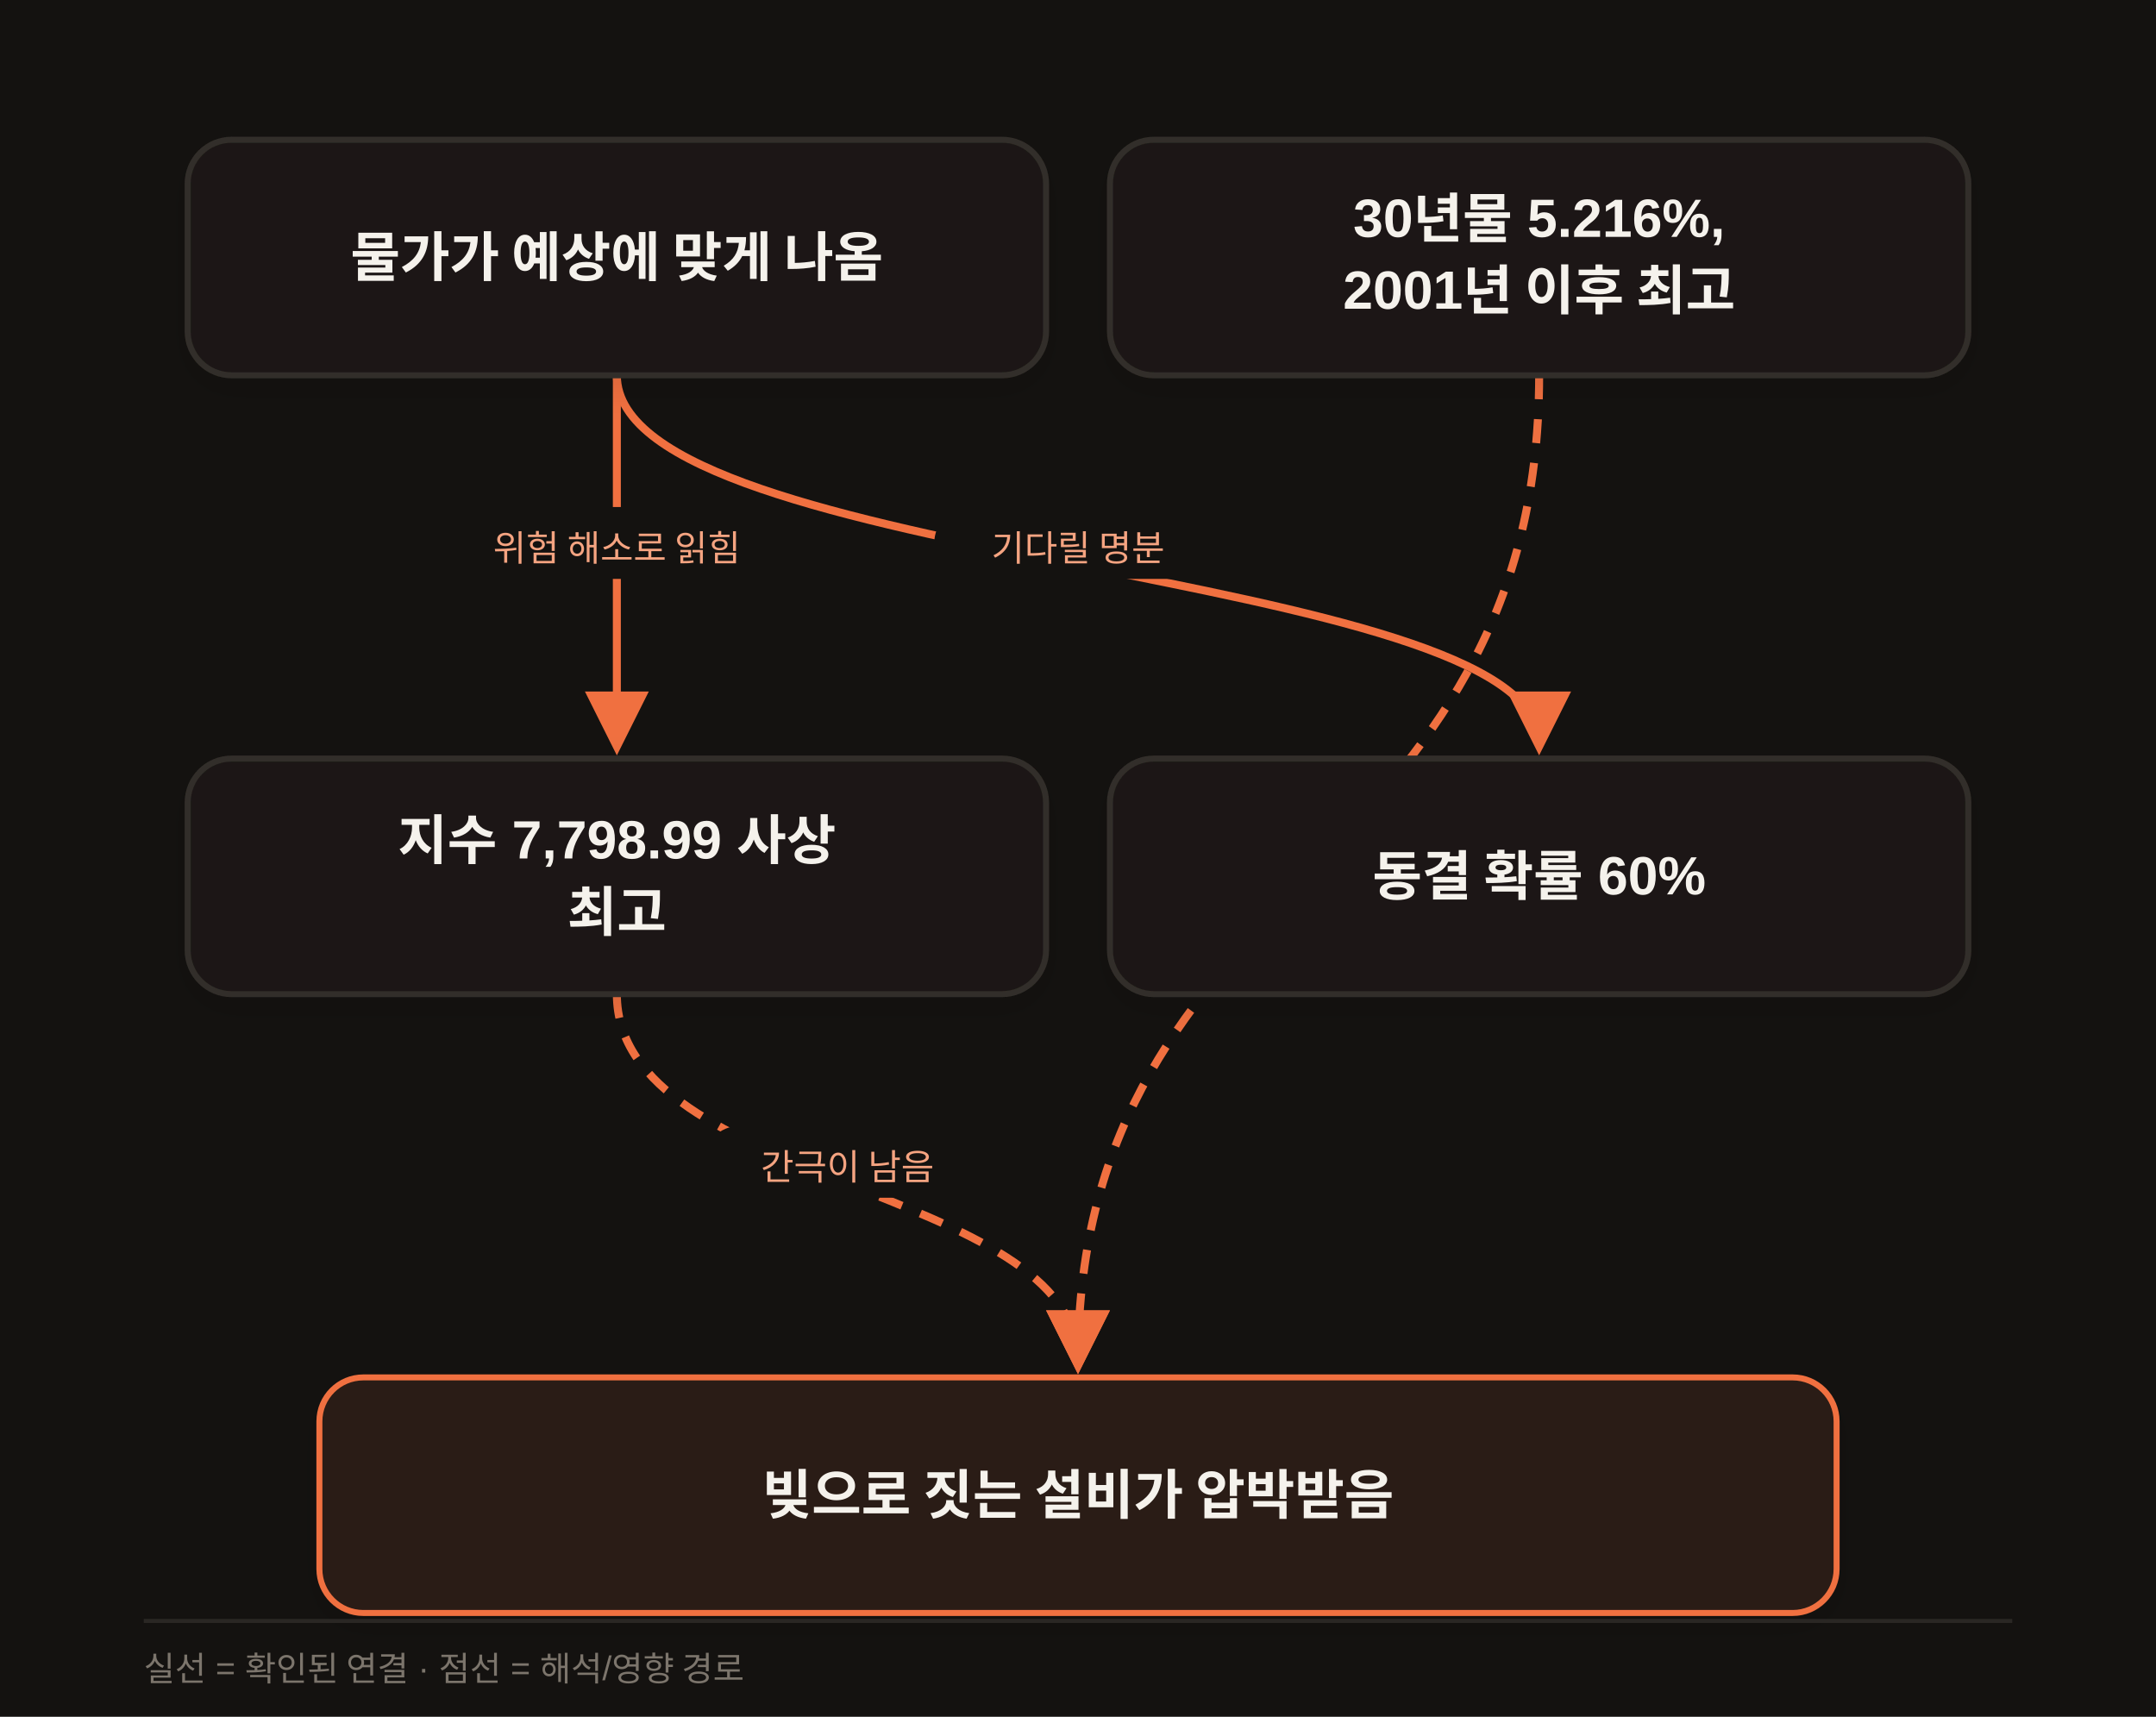
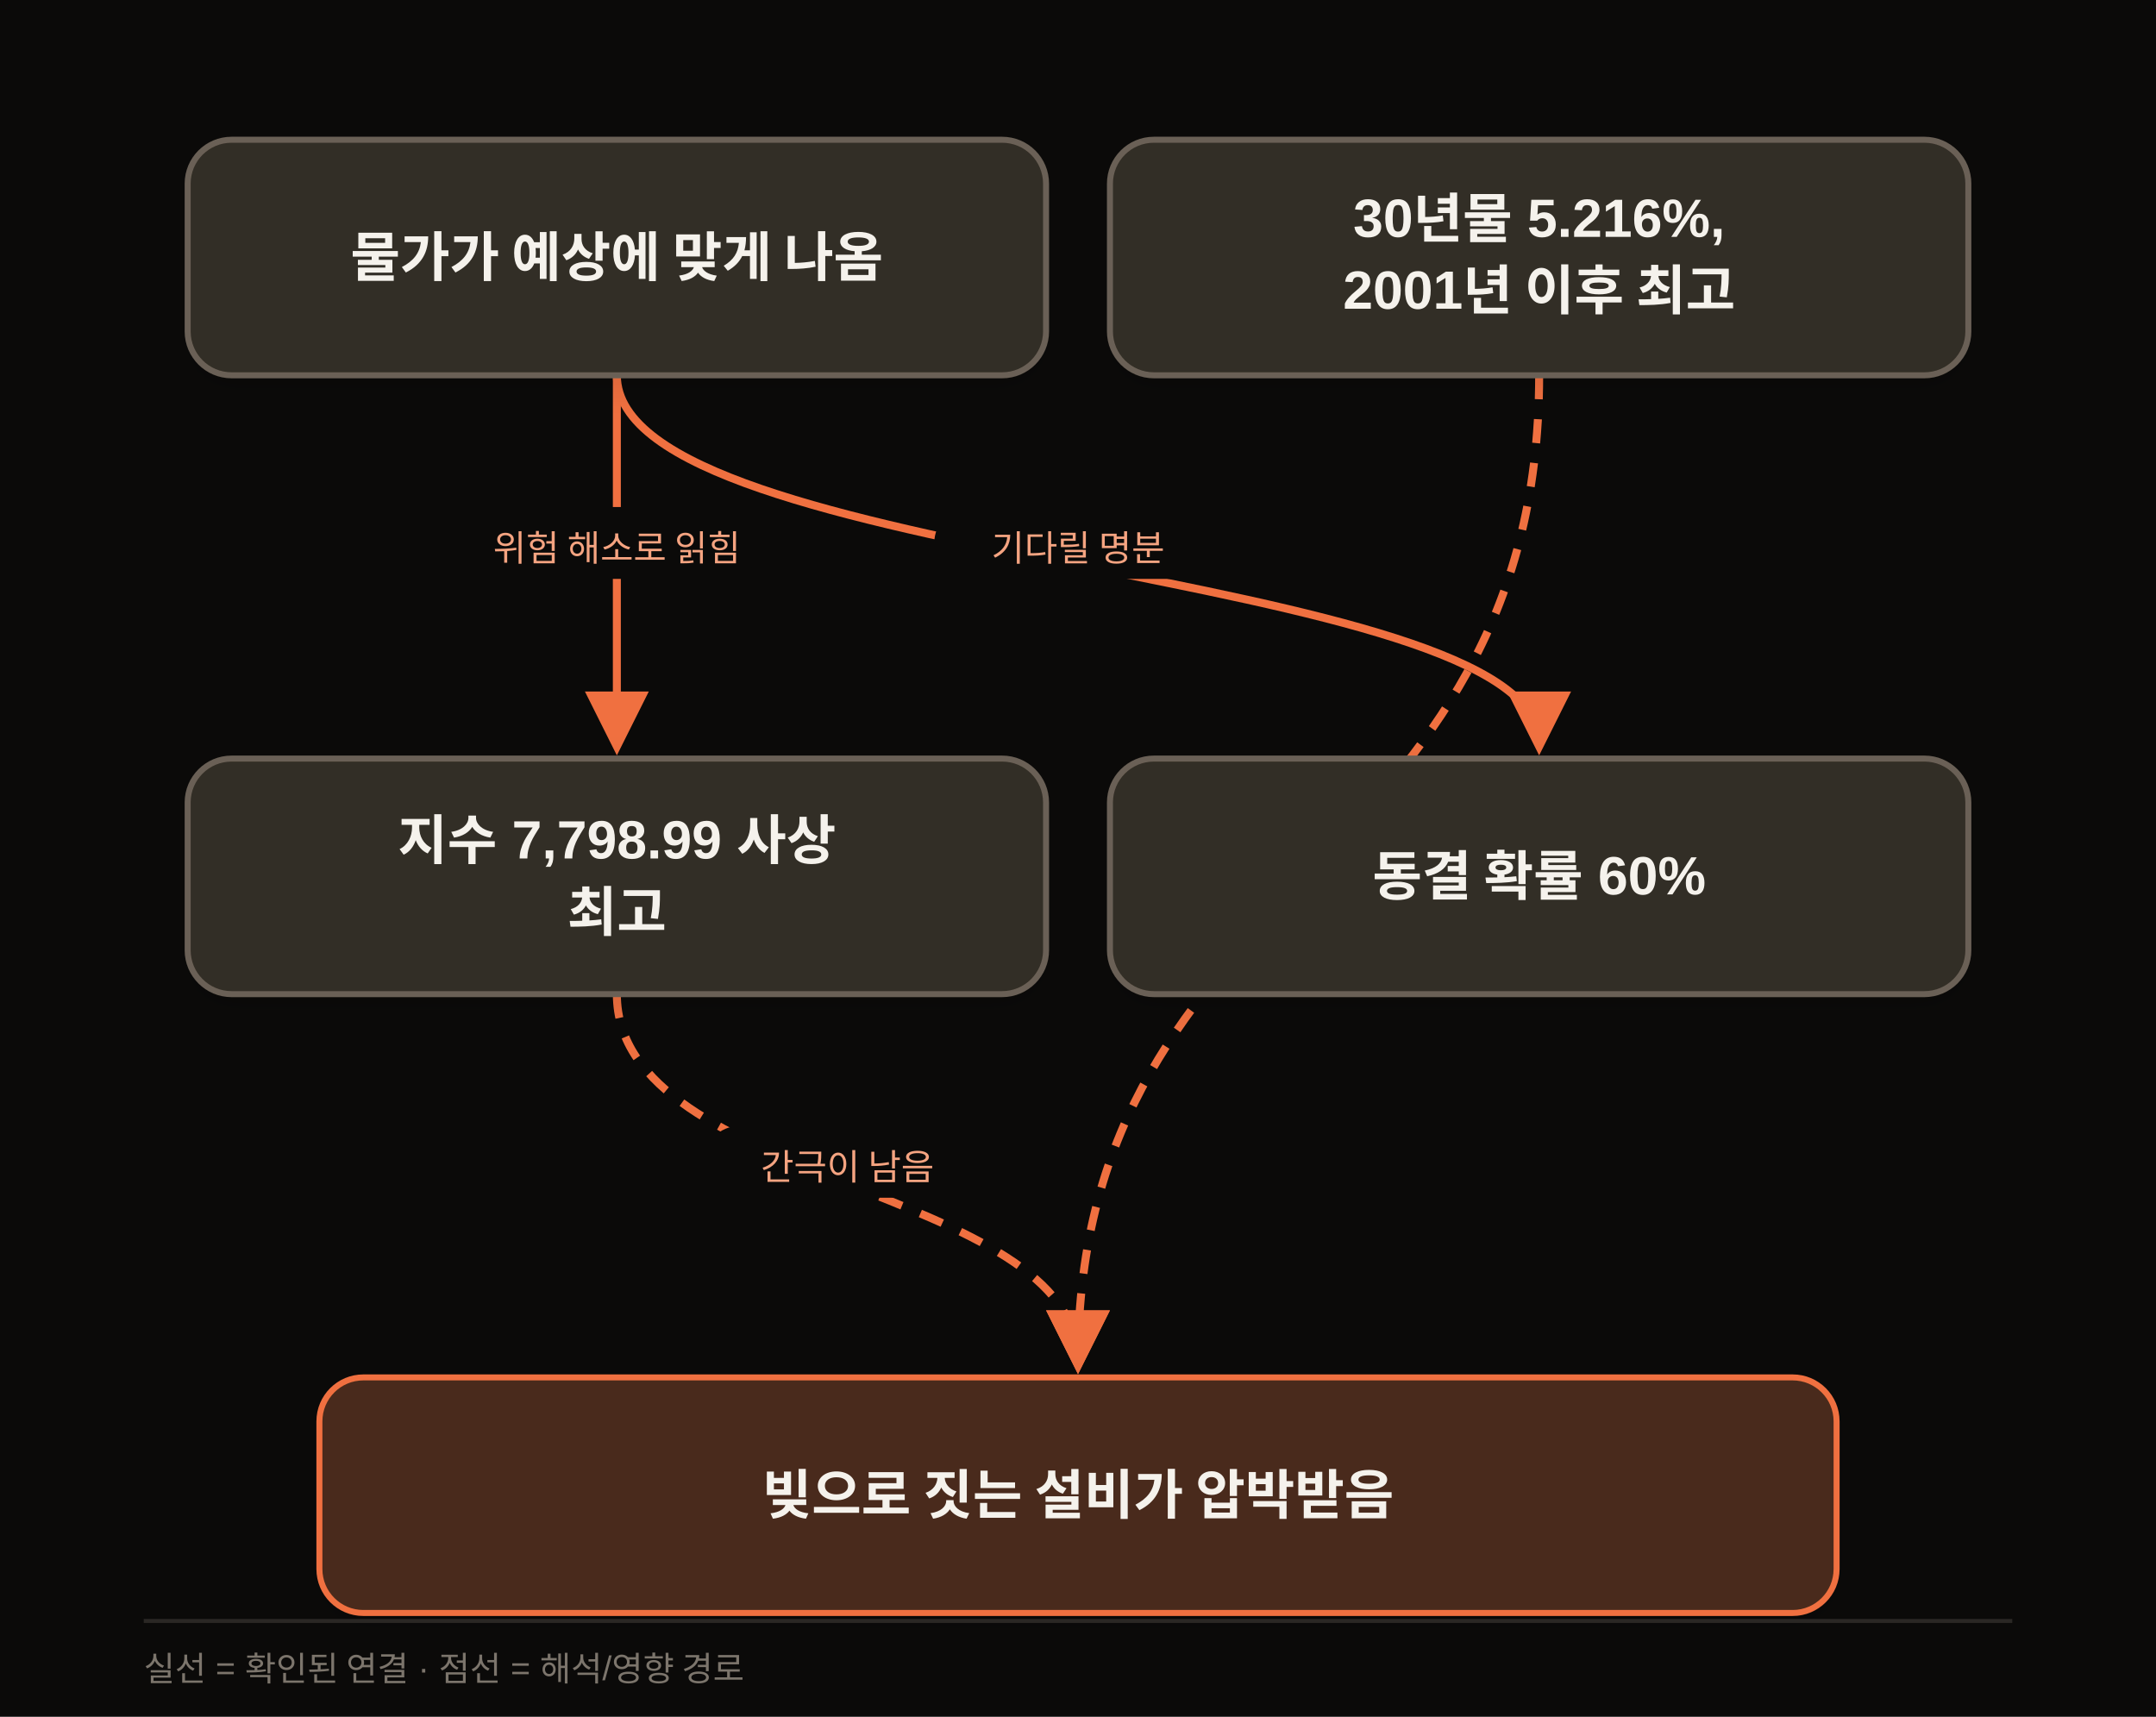
<svg xmlns="http://www.w3.org/2000/svg" width="1080" height="860" viewBox="0 0 1080 860" class="morning-diagram" data-motion-orientation="TB" data-motion-steps="5">
  <defs>
    <filter id="shadow" x="-20%" y="-20%" width="140%" height="160%">
      <feDropShadow dx="0" dy="6" stdDeviation="8" flood-color="#111111" flood-opacity=".09" />
    </filter>
    <marker id="arrow" viewBox="0 0 10 10" refX="8" refY="5" markerWidth="8" markerHeight="8" orient="auto-start-reverse">
      <path d="M 0 0 L 10 5 L 0 10 z" fill="#F07040" />
    </marker>
  </defs>
-   <rect width="1080" height="860" fill="#141210" />
+   <rect width="1080" height="860" fill="#0B0A09" />
  <g class="motion-step motion-edge" data-motion-step="1" style="--motion-delay:1360ms">
    <path d="M 309.0 188.0 C 309.0 284.0, 309.0 284.0, 309.0 372.0" fill="none" stroke="#F07040" stroke-width="4" marker-end="url(#arrow)" />
-     <rect x="237.0" y="254.0" width="144" height="36" rx="18" fill="#141210" />
+     <rect x="237.0" y="254.0" width="144" height="36" rx="18" fill="#0B0A09" />
    <text x="309.0" y="281.0" text-anchor="middle" font-family="Apple SD Gothic Neo,Malgun Gothic,Arial,sans-serif" font-size="18" fill="#F5A481">위험 해소로 읽힘</text>
  </g>
  <g class="motion-step motion-edge" data-motion-step="1" style="--motion-delay:2720ms">
    <path d="M 309.0 188.0 C 309.0 284.0, 771.0 284.0, 771.0 372.0" fill="none" stroke="#F07040" stroke-width="4" marker-end="url(#arrow)" />
-     <rect x="468.0" y="254.0" width="144" height="36" rx="18" fill="#141210" />
+     <rect x="468.0" y="254.0" width="144" height="36" rx="18" fill="#0B0A09" />
    <text x="540.0" y="281.0" text-anchor="middle" font-family="Apple SD Gothic Neo,Malgun Gothic,Arial,sans-serif" font-size="18" fill="#F5A481">기다릴 명분</text>
  </g>
  <g class="motion-step motion-edge" data-motion-step="3" style="--motion-delay:4760ms">
    <path d="M 771.0 188.0 C 771.0 439.0, 540.0 439.0, 540.0 682.0" fill="none" stroke="#F07040" stroke-width="4" stroke-dasharray="12 10" marker-end="url(#arrow)" />
-     <rect x="583.5" y="409.0" width="144" height="36" rx="18" fill="#141210" />
+     <rect x="583.5" y="409.0" width="144" height="36" rx="18" fill="#0B0A09" />
    <text x="655.5" y="436.0" text-anchor="middle" font-family="Apple SD Gothic Neo,Malgun Gothic,Arial,sans-serif" font-size="18" fill="#F5A481">조달 비용 상승</text>
  </g>
  <g class="motion-step motion-edge" data-motion-step="3" style="--motion-delay:4080ms">
    <path d="M 309.0 498.0 C 309.0 594.0, 540.0 594.0, 540.0 682.0" fill="none" stroke="#F07040" stroke-width="4" stroke-dasharray="12 10" marker-end="url(#arrow)" />
-     <rect x="352.5" y="564.0" width="144" height="36" rx="18" fill="#141210" />
+     <rect x="352.5" y="564.0" width="144" height="36" rx="18" fill="#0B0A09" />
    <text x="424.5" y="591.0" text-anchor="middle" font-family="Apple SD Gothic Neo,Malgun Gothic,Arial,sans-serif" font-size="18" fill="#F5A481">간극이 남음</text>
  </g>
  <g class="motion-step motion-node" data-motion-step="0" style="--motion-delay:0ms;--motion-accent-delay:640ms">
-     <rect class="motion-node-shape" x="94.0" y="70.0" width="430.0" height="118" rx="22" fill="#1C1917" stroke="#332E29" stroke-width="3" filter="url(#shadow)" />
+     <rect class="motion-node-shape" x="94.0" y="70.0" width="430.0" height="118" rx="22" fill="#332E26" stroke="#6B6156" stroke-width="3" filter="url(#shadow)" />
    <text x="309.0" y="129.0" text-anchor="middle" dominant-baseline="middle" font-family="Apple SD Gothic Neo,Malgun Gothic,Arial,sans-serif" font-size="27" font-weight="700" fill="#F5F2EC">물가가 예상에 맞게 나옴</text>
  </g>
  <g class="motion-step motion-node" data-motion-step="0" style="--motion-delay:680ms;--motion-accent-delay:1320ms">
-     <rect class="motion-node-shape" x="556.0" y="70.0" width="430.0" height="118" rx="22" fill="#1C1917" stroke="#332E29" stroke-width="3" filter="url(#shadow)" />
+     <rect class="motion-node-shape" x="556.0" y="70.0" width="430.0" height="118" rx="22" fill="#332E26" stroke="#6B6156" stroke-width="3" filter="url(#shadow)" />
    <text x="771.0" y="111.0" text-anchor="middle" dominant-baseline="middle" font-family="Apple SD Gothic Neo,Malgun Gothic,Arial,sans-serif" font-size="27" font-weight="700" fill="#F5F2EC">30년물 5.216%,</text>
    <text x="771.0" y="147.0" text-anchor="middle" dominant-baseline="middle" font-family="Apple SD Gothic Neo,Malgun Gothic,Arial,sans-serif" font-size="27" font-weight="700" fill="#F5F2EC">2001년 이후 최고</text>
  </g>
  <g class="motion-step motion-node" data-motion-step="2" style="--motion-delay:2040ms;--motion-accent-delay:2680ms">
-     <rect class="motion-node-shape" x="94.0" y="380.0" width="430.0" height="118" rx="22" fill="#1C1917" stroke="#332E29" stroke-width="3" filter="url(#shadow)" />
+     <rect class="motion-node-shape" x="94.0" y="380.0" width="430.0" height="118" rx="22" fill="#332E26" stroke="#6B6156" stroke-width="3" filter="url(#shadow)" />
    <text x="309.0" y="421.0" text-anchor="middle" dominant-baseline="middle" font-family="Apple SD Gothic Neo,Malgun Gothic,Arial,sans-serif" font-size="27" font-weight="700" fill="#F5F2EC">지수 7,798.99 사상</text>
    <text x="309.0" y="457.0" text-anchor="middle" dominant-baseline="middle" font-family="Apple SD Gothic Neo,Malgun Gothic,Arial,sans-serif" font-size="27" font-weight="700" fill="#F5F2EC">최고</text>
  </g>
  <g class="motion-step motion-node" data-motion-step="2" style="--motion-delay:3400ms;--motion-accent-delay:4040ms">
-     <rect class="motion-node-shape" x="556.0" y="380.0" width="430.0" height="118" rx="22" fill="#1C1917" stroke="#332E29" stroke-width="3" filter="url(#shadow)" />
+     <rect class="motion-node-shape" x="556.0" y="380.0" width="430.0" height="118" rx="22" fill="#332E26" stroke="#6B6156" stroke-width="3" filter="url(#shadow)" />
    <text x="771.0" y="439.0" text-anchor="middle" dominant-baseline="middle" font-family="Apple SD Gothic Neo,Malgun Gothic,Arial,sans-serif" font-size="27" font-weight="700" fill="#F5F2EC">동결 확률 60%</text>
  </g>
  <g class="motion-step motion-node motion-risk" data-motion-step="4" style="--motion-delay:5440ms;--motion-accent-delay:6080ms">
-     <rect class="motion-node-shape" x="160.0" y="690.0" width="760.0" height="118" rx="22" fill="#2A1C15" stroke="#F07040" stroke-width="3" filter="url(#shadow)" />
+     <rect class="motion-node-shape" x="160.0" y="690.0" width="760.0" height="118" rx="22" fill="#4A2C1A" stroke="#F07040" stroke-width="3" filter="url(#shadow)" />
    <text x="540.0" y="749.0" text-anchor="middle" dominant-baseline="middle" font-family="Apple SD Gothic Neo,Malgun Gothic,Arial,sans-serif" font-size="27" font-weight="700" fill="#F5F2EC">빚으로 짓는 설비가 압박받음</text>
  </g>
  <line x1="72" y1="812" x2="1008" y2="812" stroke="#2A2724" stroke-width="2" />
  <text x="72" y="842" font-family="Apple SD Gothic Neo,Malgun Gothic,Arial,sans-serif" font-size="17" fill="#7C756C">실선 = 확인된 연결 · 점선 = 해석/영향 경로</text>
</svg>
